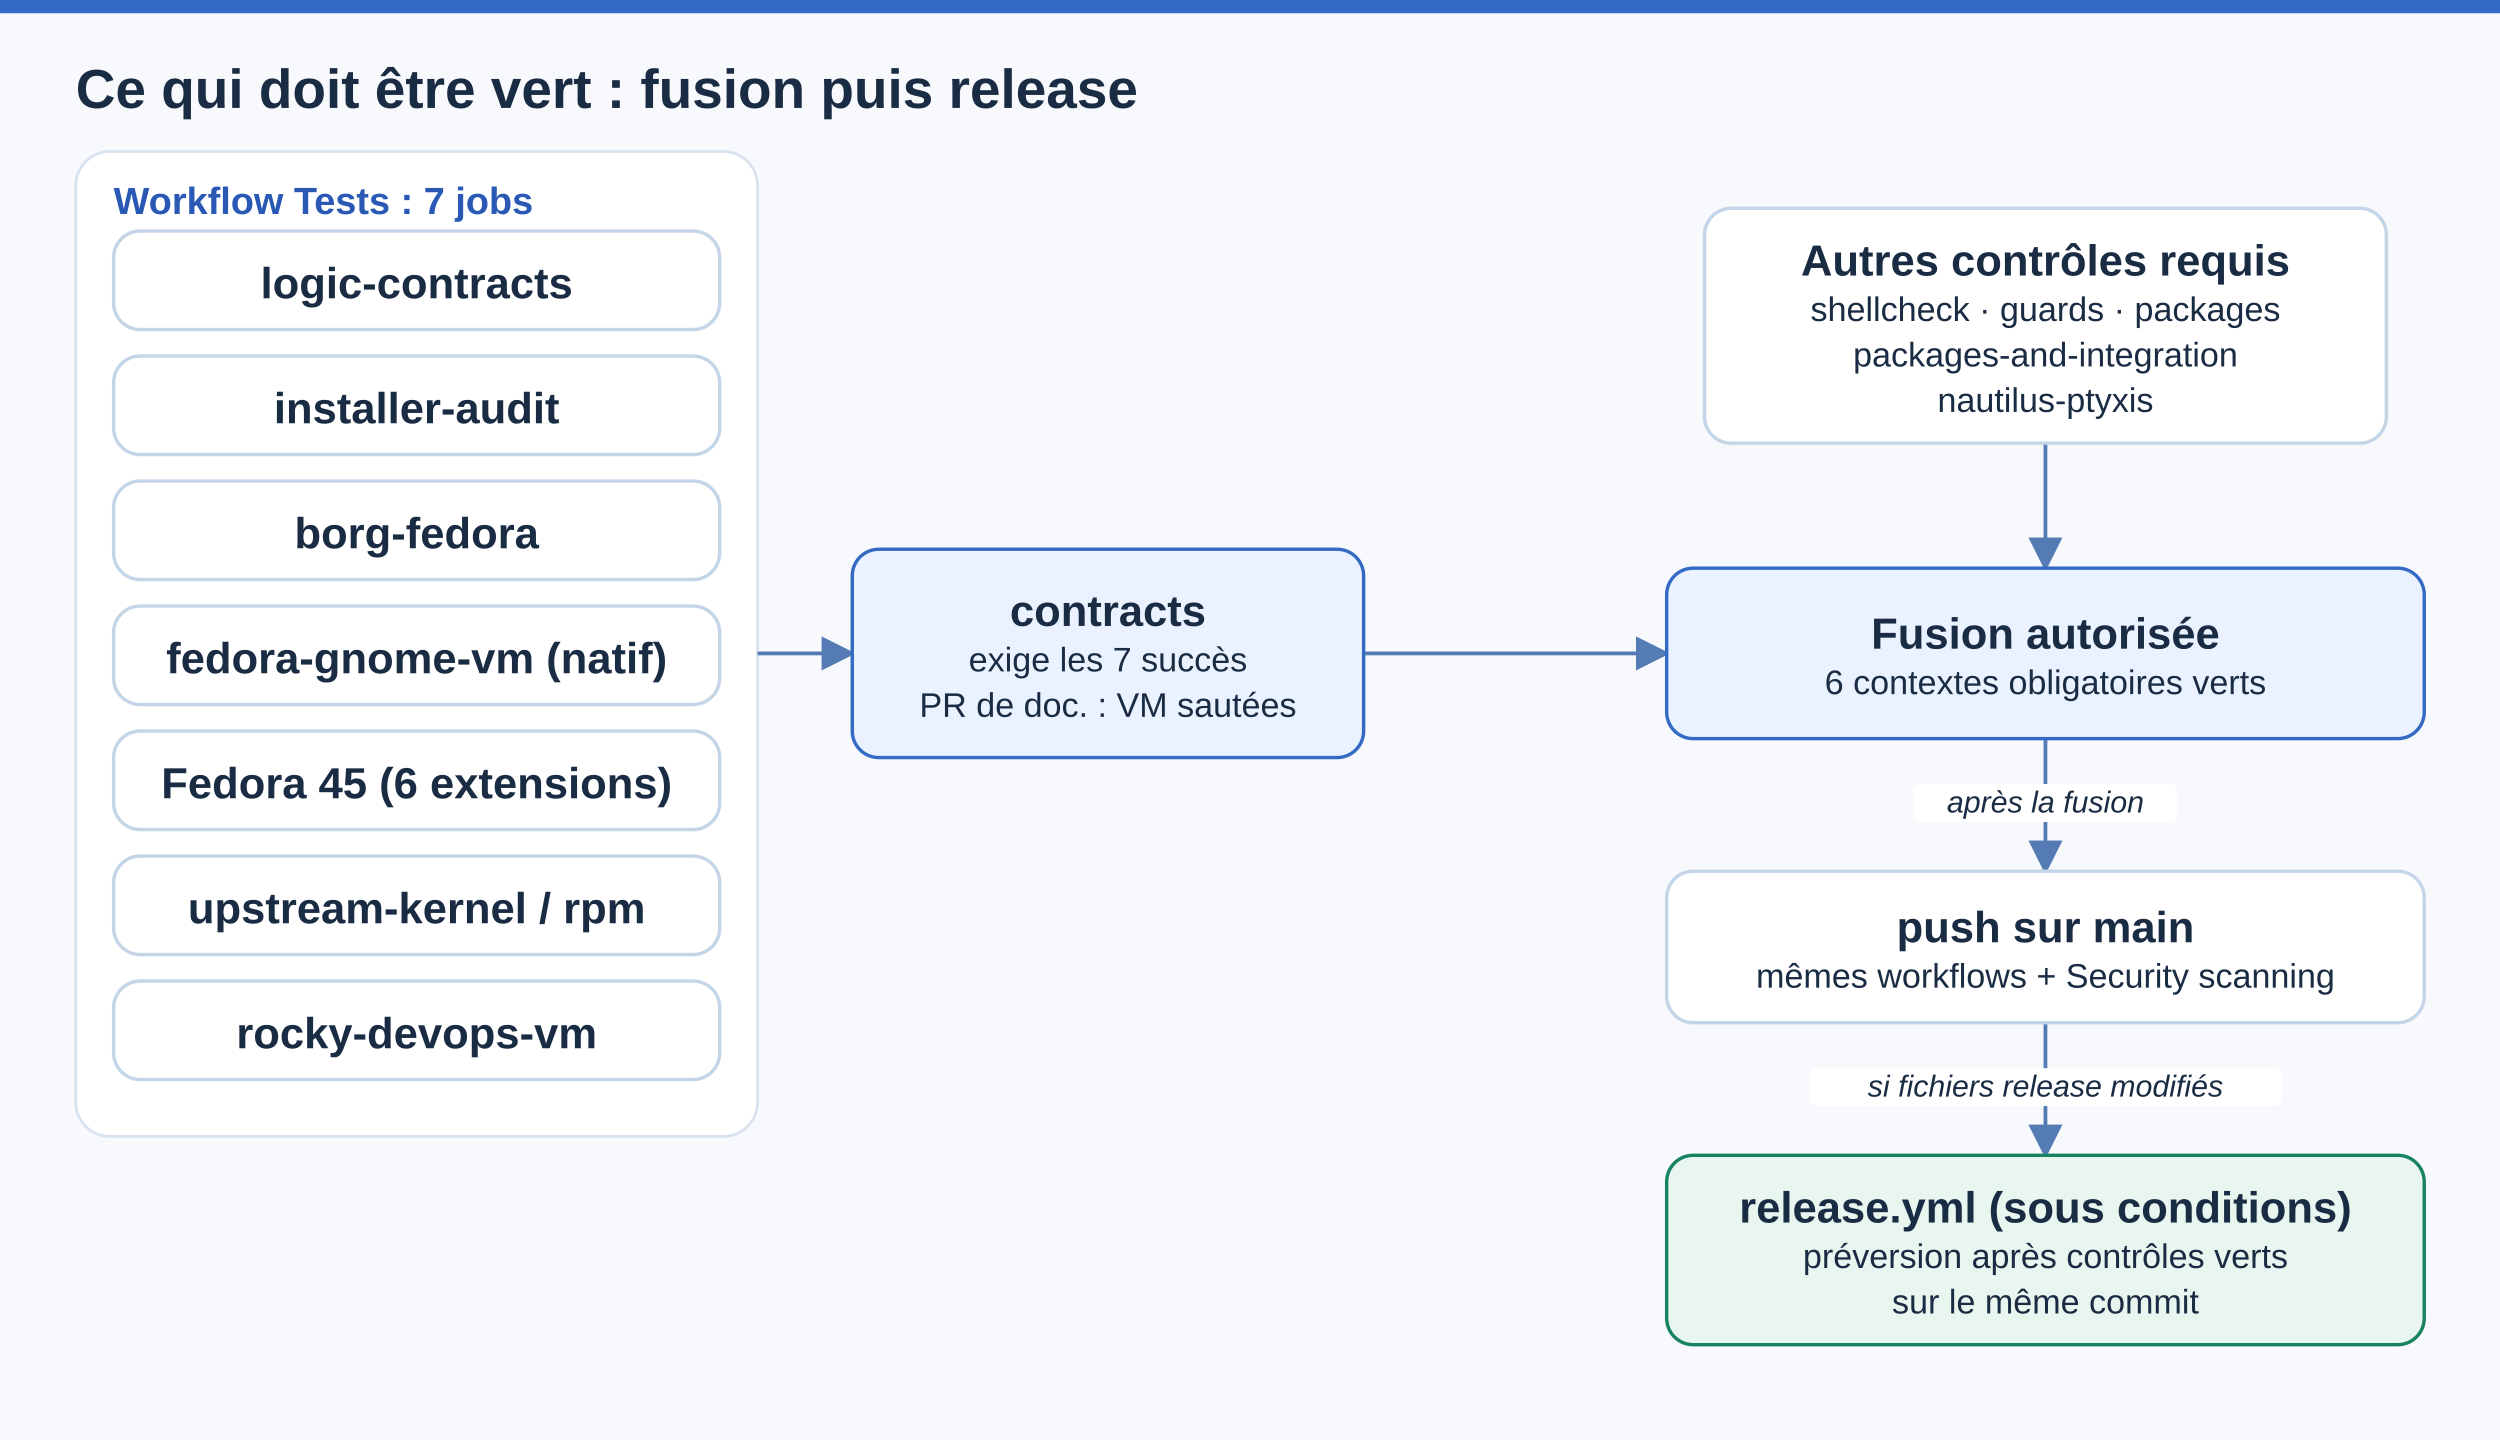
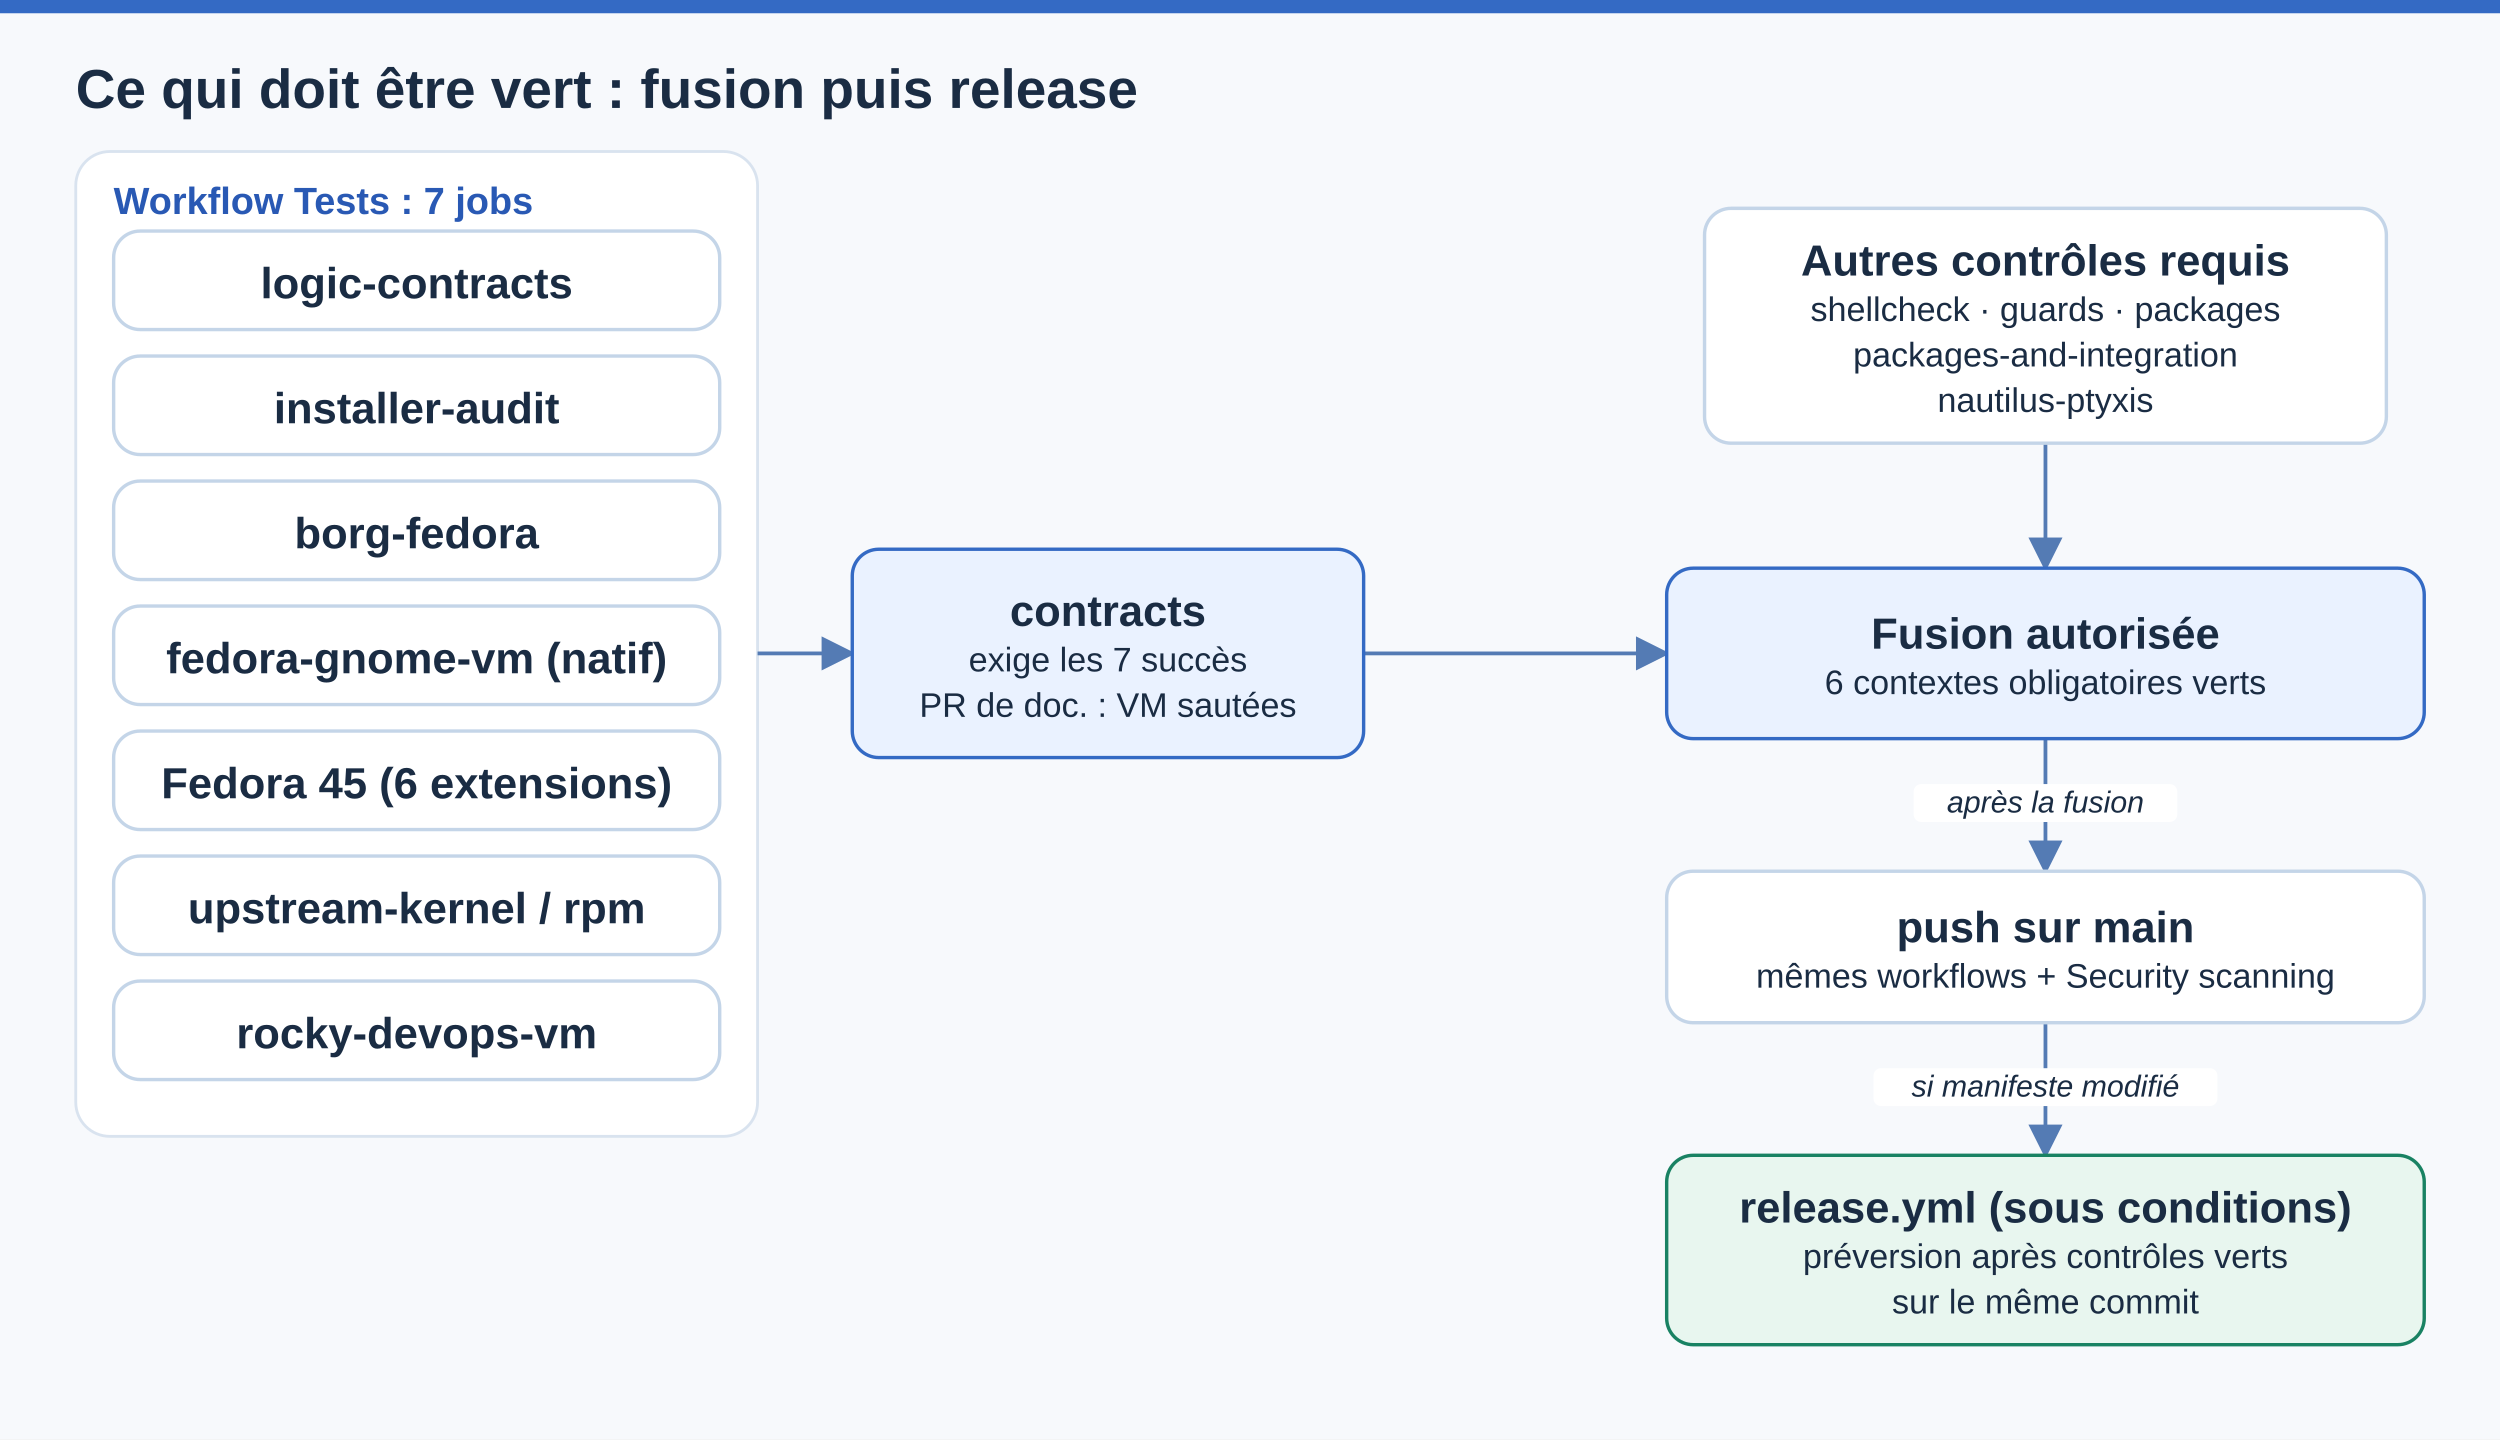
<svg xmlns="http://www.w3.org/2000/svg" viewBox="0 0 1320 760" width="1320" height="760" role="img" aria-labelledby="title desc">
  <defs>
    <marker id="arrow" viewBox="0 0 10 10" refX="9" refY="5" markerWidth="9" markerHeight="9" orient="auto-start-reverse">
      <path d="M0,0 L10,5 L0,10 z" fill="#547BB4" />
    </marker>
  </defs>
  <rect width="1320" height="760" fill="#F7F9FC" />
  <rect x="0" y="0" width="1320" height="7" fill="#346AC4" />
  <text x="40" y="57" font-family="Arial, Helvetica, sans-serif" font-size="29" font-weight="bold" fill="#1A2C43">Ce qui doit être vert : fusion puis release</text>
  <rect x="40" y="80" width="360" height="520" rx="18" fill="#FFFFFF" stroke="#D9E3EF" stroke-width="1.5" />
  <text x="60" y="113" font-family="Arial, Helvetica, sans-serif" font-size="20" font-weight="bold" fill="#2959B4">Workflow Tests : 7 jobs</text>
  <line x1="400.0" y1="345.0" x2="450.0" y2="345.0" stroke="#547BB4" stroke-width="2" marker-end="url(#arrow)" />
  <line x1="720.0" y1="345.0" x2="880.0" y2="345.0" stroke="#547BB4" stroke-width="2" marker-end="url(#arrow)" />
  <line x1="1080.0" y1="234.0" x2="1080.0" y2="300.0" stroke="#547BB4" stroke-width="2" marker-end="url(#arrow)" />
  <line x1="1080.0" y1="390.0" x2="1080.0" y2="460.0" stroke="#547BB4" stroke-width="2" marker-end="url(#arrow)" />
  <line x1="1080.0" y1="540.0" x2="1080.0" y2="610.0" stroke="#547BB4" stroke-width="2" marker-end="url(#arrow)" />
  <rect x="60" y="122" width="320" height="52" rx="14" fill="#FFFFFF" stroke="#C4D5E8" stroke-width="1.8" />
  <text x="220.0" y="157.5" text-anchor="middle" font-family="Arial, Helvetica, sans-serif" font-size="23" font-weight="bold" fill="#1A2C43">logic-contracts</text>
  <rect x="60" y="188" width="320" height="52" rx="14" fill="#FFFFFF" stroke="#C4D5E8" stroke-width="1.8" />
  <text x="220.0" y="223.5" text-anchor="middle" font-family="Arial, Helvetica, sans-serif" font-size="23" font-weight="bold" fill="#1A2C43">installer-audit</text>
  <rect x="60" y="254" width="320" height="52" rx="14" fill="#FFFFFF" stroke="#C4D5E8" stroke-width="1.8" />
  <text x="220.0" y="289.5" text-anchor="middle" font-family="Arial, Helvetica, sans-serif" font-size="23" font-weight="bold" fill="#1A2C43">borg-fedora</text>
  <rect x="60" y="320" width="320" height="52" rx="14" fill="#FFFFFF" stroke="#C4D5E8" stroke-width="1.8" />
  <text x="220.0" y="355.5" text-anchor="middle" font-family="Arial, Helvetica, sans-serif" font-size="23" font-weight="bold" fill="#1A2C43">fedora-gnome-vm (natif)</text>
  <rect x="60" y="386" width="320" height="52" rx="14" fill="#FFFFFF" stroke="#C4D5E8" stroke-width="1.8" />
  <text x="220.0" y="421.5" text-anchor="middle" font-family="Arial, Helvetica, sans-serif" font-size="23" font-weight="bold" fill="#1A2C43">Fedora 45 (6 extensions)</text>
  <rect x="60" y="452" width="320" height="52" rx="14" fill="#FFFFFF" stroke="#C4D5E8" stroke-width="1.8" />
  <text x="220.0" y="487.5" text-anchor="middle" font-family="Arial, Helvetica, sans-serif" font-size="23" font-weight="bold" fill="#1A2C43">upstream-kernel / rpm</text>
  <rect x="60" y="518" width="320" height="52" rx="14" fill="#FFFFFF" stroke="#C4D5E8" stroke-width="1.8" />
  <text x="220.0" y="553.5" text-anchor="middle" font-family="Arial, Helvetica, sans-serif" font-size="23" font-weight="bold" fill="#1A2C43">rocky-devops-vm</text>
  <rect x="450" y="290" width="270" height="110" rx="14" fill="#EAF2FF" stroke="#346AC4" stroke-width="1.8" />
  <text x="585.0" y="330.5" text-anchor="middle" font-family="Arial, Helvetica, sans-serif" font-size="23" font-weight="bold" fill="#1A2C43">contracts</text>
  <text x="585.0" y="354.5" text-anchor="middle" font-family="Arial, Helvetica, sans-serif" font-size="18" fill="#1A2C43">exige les 7 succès</text>
  <text x="585.0" y="378.5" text-anchor="middle" font-family="Arial, Helvetica, sans-serif" font-size="18" fill="#1A2C43">PR de doc. : VM sautées</text>
  <rect x="900" y="110" width="360" height="124" rx="14" fill="#FFFFFF" stroke="#C4D5E8" stroke-width="1.8" />
  <text x="1080.0" y="145.5" text-anchor="middle" font-family="Arial, Helvetica, sans-serif" font-size="23" font-weight="bold" fill="#1A2C43">Autres contrôles requis</text>
  <text x="1080.0" y="169.5" text-anchor="middle" font-family="Arial, Helvetica, sans-serif" font-size="18" fill="#1A2C43">shellcheck · guards · packages</text>
  <text x="1080.0" y="193.5" text-anchor="middle" font-family="Arial, Helvetica, sans-serif" font-size="18" fill="#1A2C43">packages-and-integration</text>
  <text x="1080.0" y="217.5" text-anchor="middle" font-family="Arial, Helvetica, sans-serif" font-size="18" fill="#1A2C43">nautilus-ptyxis</text>
  <rect x="880" y="300" width="400" height="90" rx="14" fill="#EAF2FF" stroke="#346AC4" stroke-width="1.8" />
  <text x="1080.0" y="342.5" text-anchor="middle" font-family="Arial, Helvetica, sans-serif" font-size="23" font-weight="bold" fill="#1A2C43">Fusion autorisée</text>
  <text x="1080.0" y="366.5" text-anchor="middle" font-family="Arial, Helvetica, sans-serif" font-size="18" fill="#1A2C43">6 contextes obligatoires verts</text>
  <rect x="880" y="460" width="400" height="80" rx="14" fill="#FFFFFF" stroke="#C4D5E8" stroke-width="1.8" />
  <text x="1080.0" y="497.5" text-anchor="middle" font-family="Arial, Helvetica, sans-serif" font-size="23" font-weight="bold" fill="#1A2C43">push sur main</text>
  <text x="1080.0" y="521.5" text-anchor="middle" font-family="Arial, Helvetica, sans-serif" font-size="18" fill="#1A2C43">mêmes workflows + Security scanning</text>
  <rect x="880" y="610" width="400" height="100" rx="14" fill="#E8F6EF" stroke="#198263" stroke-width="1.8" />
  <text x="1080.0" y="645.5" text-anchor="middle" font-family="Arial, Helvetica, sans-serif" font-size="23" font-weight="bold" fill="#1A2C43">release.yml (sous conditions)</text>
  <text x="1080.0" y="669.5" text-anchor="middle" font-family="Arial, Helvetica, sans-serif" font-size="18" fill="#1A2C43">préversion après contrôles verts</text>
  <text x="1080.0" y="693.5" text-anchor="middle" font-family="Arial, Helvetica, sans-serif" font-size="18" fill="#1A2C43">sur le même commit</text>
  <rect x="1010.4" y="414.0" width="139.2" height="20" rx="4" fill="#FFFFFF" />
  <text x="1080.0" y="429.0" text-anchor="middle" font-family="Arial, Helvetica, sans-serif" font-size="16" font-style="italic" fill="#1A2C43">après la fusion</text>
-   <rect x="955.3" y="564.0" width="249.4" height="20" rx="4" fill="#FFFFFF" />
-   <text x="1080.0" y="579.0" text-anchor="middle" font-family="Arial, Helvetica, sans-serif" font-size="16" font-style="italic" fill="#1A2C43">si fichiers release modifiés</text>
+   <rect x="989.2" y="564.0" width="181.6" height="20" rx="4" fill="#FFFFFF" />
+   <text x="1080.0" y="579.0" text-anchor="middle" font-family="Arial, Helvetica, sans-serif" font-size="16" font-style="italic" fill="#1A2C43">si manifeste modifié</text>
</svg>
